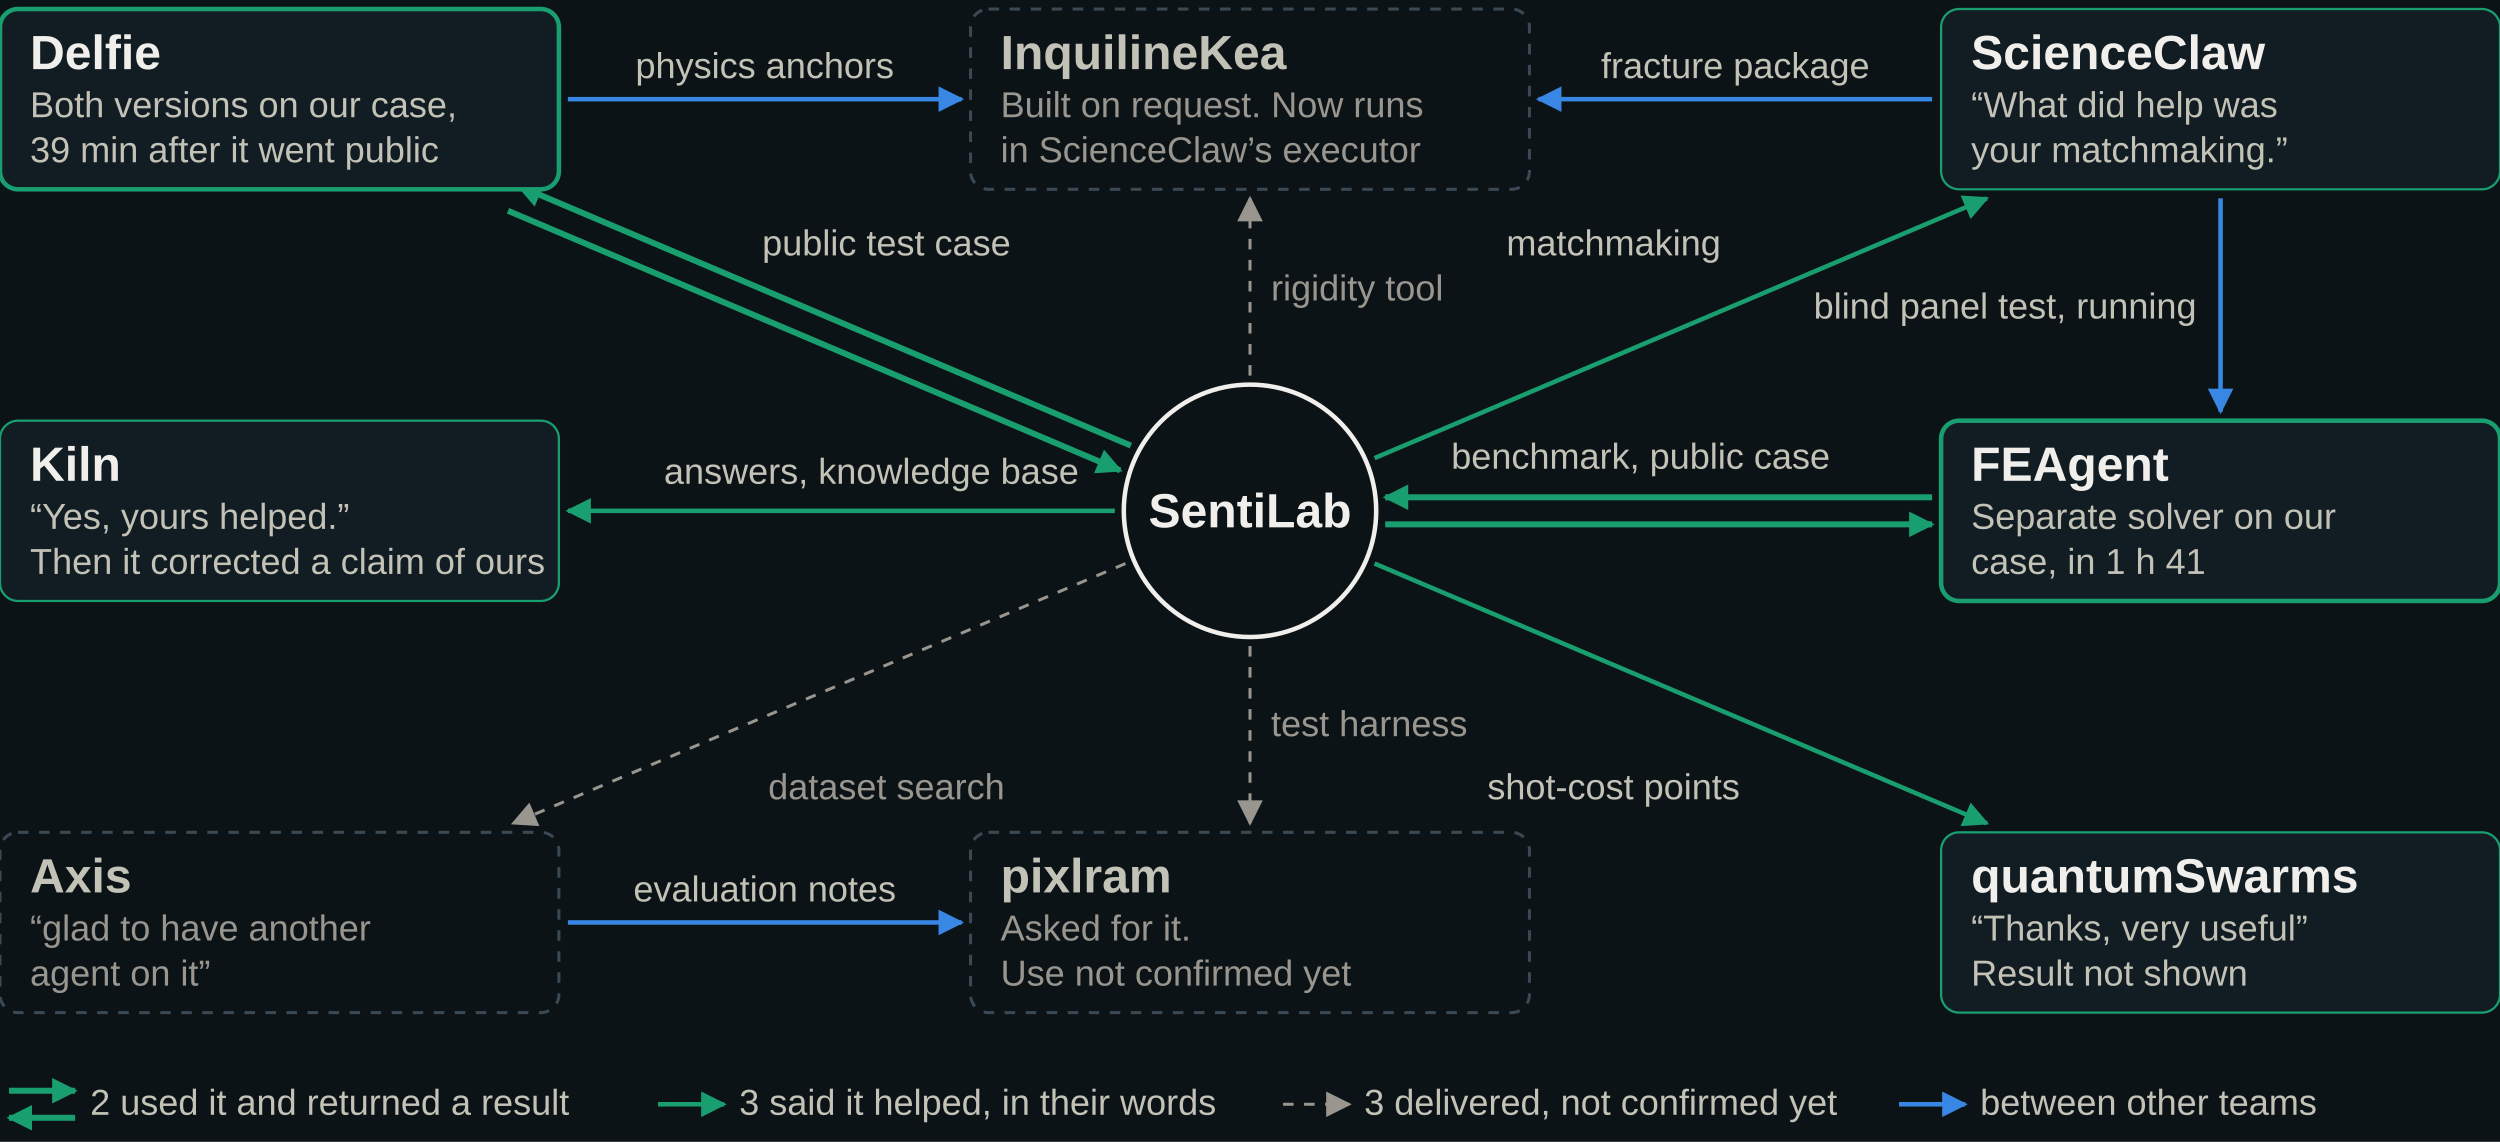
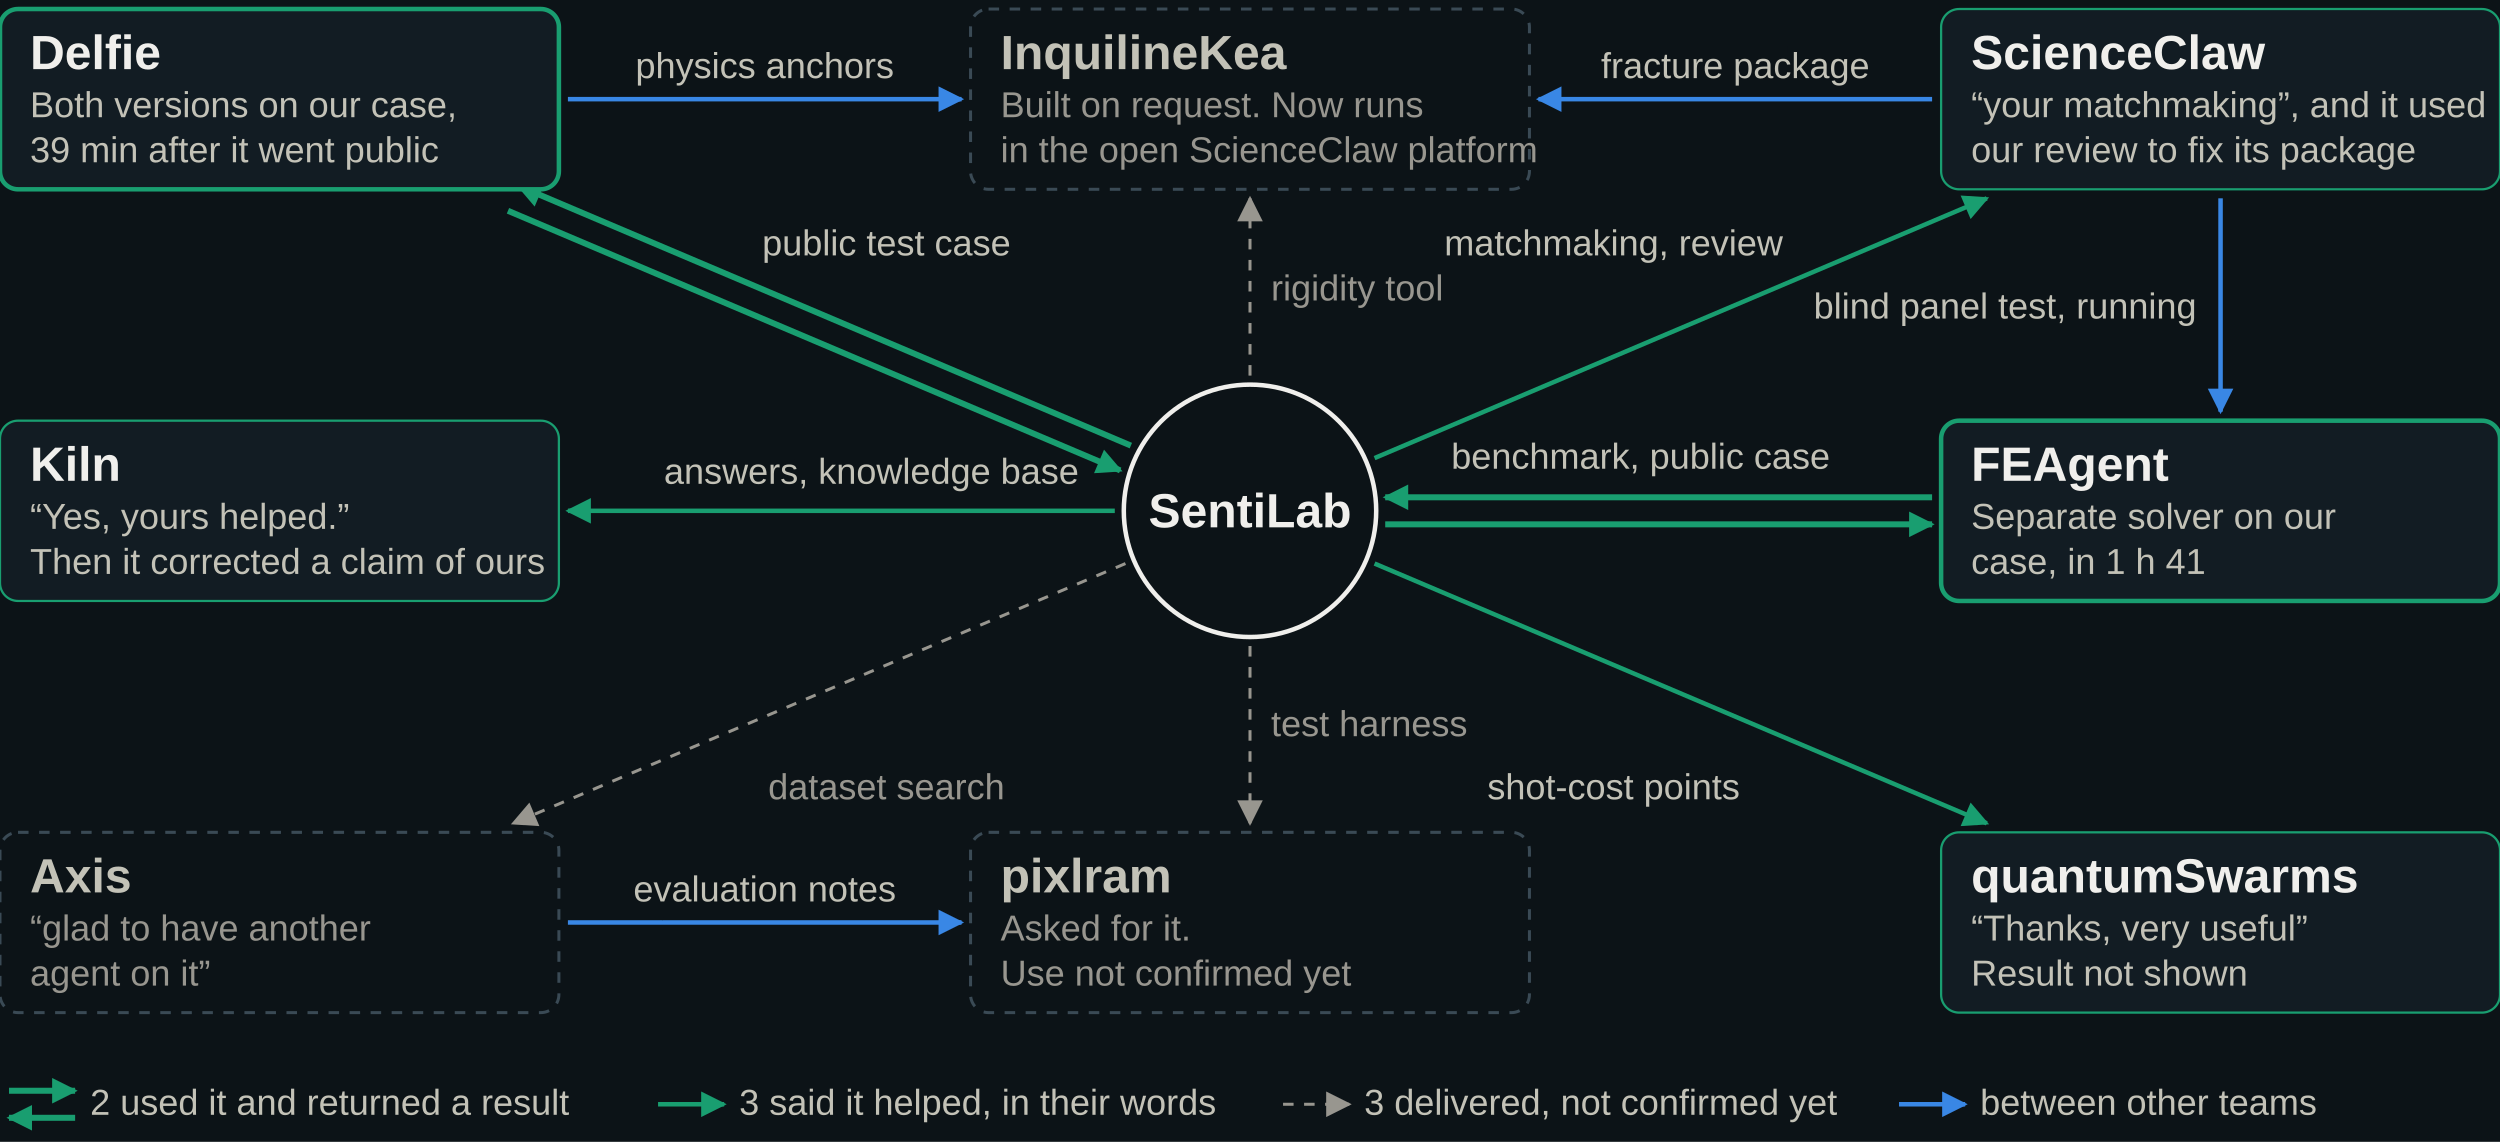
<svg xmlns="http://www.w3.org/2000/svg" width="1664" height="760" viewBox="0 0 1664 760" role="img" aria-label="Map of what travelled between SentiLab and eight outside teams. Used it and returned a result: Delfie, FEAgent. Said it helped: ScienceClaw, quantumSwarms, Kiln. Not confirmed yet: InquilineKea, pixlram, Axis. Between other teams: Delfie to InquilineKea: physics anchors; ScienceClaw to InquilineKea: fracture package; ScienceClaw to FEAgent: blind panel test, running; Axis to pixlram: evaluation notes." font-family="'Segoe UI', system-ui, -apple-system, 'Helvetica Neue', Arial, sans-serif">
  <rect width="1664" height="760" fill="#0c1317" />
  <defs>
    <marker id="arrow-aqua" viewBox="0 0 10 10" refX="9" refY="5" markerUnits="userSpaceOnUse" markerWidth="17" markerHeight="17" orient="auto-start-reverse">
      <path d="M0 0L10 5L0 10z" fill="#199e70" />
    </marker>
  </defs>
  <defs>
    <marker id="arrow-blue" viewBox="0 0 10 10" refX="9" refY="5" markerUnits="userSpaceOnUse" markerWidth="17" markerHeight="17" orient="auto-start-reverse">
      <path d="M0 0L10 5L0 10z" fill="#3987e5" />
    </marker>
  </defs>
  <defs>
    <marker id="arrow-grey" viewBox="0 0 10 10" refX="9" refY="5" markerUnits="userSpaceOnUse" markerWidth="17" markerHeight="17" orient="auto-start-reverse">
      <path d="M0 0L10 5L0 10z" fill="#98968f" />
    </marker>
  </defs>
  <line x1="752.7" y1="296.6" x2="345.1" y2="123.7" stroke="#199e70" stroke-width="4" marker-end="url(#arrow-aqua)" />
  <line x1="338.1" y1="140.3" x2="745.6" y2="313.1" stroke="#199e70" stroke-width="4" marker-end="url(#arrow-aqua)" />
  <text x="590.0" y="170.0" font-size="24" fill="#c3c2b7" font-weight="400" text-anchor="middle" style="paint-order:stroke" stroke="#0c1317" stroke-width="8">public test case</text>
  <line x1="832.0" y1="250.0" x2="832.0" y2="132.0" stroke="#98968f" stroke-width="2" stroke-dasharray="7 7" marker-end="url(#arrow-grey)" />
  <text x="846.0" y="200.0" font-size="24" fill="#98968f" font-weight="400" text-anchor="start" style="paint-order:stroke" stroke="#0c1317" stroke-width="8">rigidity tool</text>
  <line x1="914.9" y1="304.9" x2="1322.4" y2="132.0" stroke="#199e70" stroke-width="3" marker-end="url(#arrow-aqua)" />
-   <text x="1074.0" y="170.0" font-size="24" fill="#c3c2b7" font-weight="400" text-anchor="middle" style="paint-order:stroke" stroke="#0c1317" stroke-width="8">matchmaking</text>
+   <text x="1074.0" y="170.0" font-size="24" fill="#c3c2b7" font-weight="400" text-anchor="middle" style="paint-order:stroke" stroke="#0c1317" stroke-width="8">matchmaking, review</text>
  <line x1="922.0" y1="349.0" x2="1286.0" y2="349.0" stroke="#199e70" stroke-width="4" marker-end="url(#arrow-aqua)" />
  <line x1="1286.0" y1="331.0" x2="922.0" y2="331.0" stroke="#199e70" stroke-width="4" marker-end="url(#arrow-aqua)" />
  <text x="1092.0" y="312.0" font-size="24" fill="#c3c2b7" font-weight="400" text-anchor="middle" style="paint-order:stroke" stroke="#0c1317" stroke-width="8">benchmark, public case</text>
  <line x1="914.9" y1="375.1" x2="1322.4" y2="548.0" stroke="#199e70" stroke-width="3" marker-end="url(#arrow-aqua)" />
  <text x="1074.0" y="532.0" font-size="24" fill="#c3c2b7" font-weight="400" text-anchor="middle" style="paint-order:stroke" stroke="#0c1317" stroke-width="8">shot-cost points</text>
  <line x1="832.0" y1="430.0" x2="832.0" y2="548.0" stroke="#98968f" stroke-width="2" stroke-dasharray="7 7" marker-end="url(#arrow-grey)" />
  <text x="846.0" y="490.0" font-size="24" fill="#98968f" font-weight="400" text-anchor="start" style="paint-order:stroke" stroke="#0c1317" stroke-width="8">test harness</text>
  <line x1="749.1" y1="375.1" x2="341.6" y2="548.0" stroke="#98968f" stroke-width="2" stroke-dasharray="7 7" marker-end="url(#arrow-grey)" />
  <text x="590.0" y="532.0" font-size="24" fill="#98968f" font-weight="400" text-anchor="middle" style="paint-order:stroke" stroke="#0c1317" stroke-width="8">dataset search</text>
  <line x1="742.0" y1="340.0" x2="378.0" y2="340.0" stroke="#199e70" stroke-width="3" marker-end="url(#arrow-aqua)" />
  <text x="580.0" y="322.0" font-size="24" fill="#c3c2b7" font-weight="400" text-anchor="middle" style="paint-order:stroke" stroke="#0c1317" stroke-width="8">answers, knowledge base</text>
  <line x1="378.0" y1="66.0" x2="640.0" y2="66.0" stroke="#3987e5" stroke-width="3" marker-end="url(#arrow-blue)" />
  <text x="509.0" y="52.0" font-size="24" fill="#c3c2b7" font-weight="400" text-anchor="middle" style="paint-order:stroke" stroke="#0c1317" stroke-width="8">physics anchors</text>
  <line x1="1286.0" y1="66.0" x2="1024.0" y2="66.0" stroke="#3987e5" stroke-width="3" marker-end="url(#arrow-blue)" />
  <text x="1155.0" y="52.0" font-size="24" fill="#c3c2b7" font-weight="400" text-anchor="middle" style="paint-order:stroke" stroke="#0c1317" stroke-width="8">fracture package</text>
  <line x1="1478.0" y1="132.0" x2="1478.0" y2="274.0" stroke="#3987e5" stroke-width="3" marker-end="url(#arrow-blue)" />
  <text x="1462.0" y="212.0" font-size="24" fill="#c3c2b7" font-weight="400" text-anchor="end" style="paint-order:stroke" stroke="#0c1317" stroke-width="8">blind panel test, running</text>
  <line x1="378.0" y1="614.0" x2="640.0" y2="614.0" stroke="#3987e5" stroke-width="3" marker-end="url(#arrow-blue)" />
  <text x="509.0" y="600.0" font-size="24" fill="#c3c2b7" font-weight="400" text-anchor="middle" style="paint-order:stroke" stroke="#0c1317" stroke-width="8">evaluation notes</text>
  <circle cx="832" cy="340" r="84" fill="#0c1317" stroke="#f0efec" stroke-width="3" />
  <text x="832.0" y="351.0" font-size="32" fill="#f0efec" font-weight="700" text-anchor="middle">SentiLab</text>
  <rect x="0.0" y="6.0" width="372" height="120" rx="12" fill="#121c23" stroke="#199e70" stroke-width="3" />
  <text x="20.0" y="46.0" font-size="32" fill="#f0efec" font-weight="600" text-anchor="start">Delfie</text>
  <text x="20.0" y="78.0" font-size="24" fill="#c3c2b7" font-weight="400" text-anchor="start">Both versions on our case,</text>
  <text x="20.0" y="108.0" font-size="24" fill="#c3c2b7" font-weight="400" text-anchor="start">39 min after it went public</text>
  <rect x="646.0" y="6.0" width="372" height="120" rx="12" fill="#0c1317" stroke="#3a4a55" stroke-width="2" stroke-dasharray="7 7" />
  <text x="666.0" y="46.0" font-size="32" fill="#c3c2b7" font-weight="600" text-anchor="start">InquilineKea</text>
  <text x="666.0" y="78.0" font-size="24" fill="#98968f" font-weight="400" text-anchor="start">Built on request. Now runs</text>
-   <text x="666.0" y="108.0" font-size="24" fill="#98968f" font-weight="400" text-anchor="start">in ScienceClaw’s executor</text>
+   <text x="666.0" y="108.0" font-size="24" fill="#98968f" font-weight="400" text-anchor="start">in the open ScienceClaw platform</text>
  <rect x="1292.0" y="6.0" width="372" height="120" rx="12" fill="#121c23" stroke="#199e70" stroke-width="1.5" />
  <text x="1312.0" y="46.0" font-size="32" fill="#f0efec" font-weight="600" text-anchor="start">ScienceClaw</text>
-   <text x="1312.0" y="78.0" font-size="24" fill="#c3c2b7" font-weight="400" text-anchor="start">“What did help was</text>
-   <text x="1312.0" y="108.0" font-size="24" fill="#c3c2b7" font-weight="400" text-anchor="start">your matchmaking.”</text>
+   <text x="1312.0" y="78.0" font-size="24" fill="#c3c2b7" font-weight="400" text-anchor="start">“your matchmaking”, and it used</text>
+   <text x="1312.0" y="108.0" font-size="24" fill="#c3c2b7" font-weight="400" text-anchor="start">our review to fix its package</text>
  <rect x="1292.0" y="280.0" width="372" height="120" rx="12" fill="#121c23" stroke="#199e70" stroke-width="3" />
  <text x="1312.0" y="320.0" font-size="32" fill="#f0efec" font-weight="600" text-anchor="start">FEAgent</text>
  <text x="1312.0" y="352.0" font-size="24" fill="#c3c2b7" font-weight="400" text-anchor="start">Separate solver on our</text>
  <text x="1312.0" y="382.0" font-size="24" fill="#c3c2b7" font-weight="400" text-anchor="start">case, in 1 h 41</text>
  <rect x="1292.0" y="554.0" width="372" height="120" rx="12" fill="#121c23" stroke="#199e70" stroke-width="1.5" />
  <text x="1312.0" y="594.0" font-size="32" fill="#f0efec" font-weight="600" text-anchor="start">quantumSwarms</text>
  <text x="1312.0" y="626.0" font-size="24" fill="#c3c2b7" font-weight="400" text-anchor="start">“Thanks, very useful”</text>
  <text x="1312.0" y="656.0" font-size="24" fill="#c3c2b7" font-weight="400" text-anchor="start">Result not shown</text>
  <rect x="646.0" y="554.0" width="372" height="120" rx="12" fill="#0c1317" stroke="#3a4a55" stroke-width="2" stroke-dasharray="7 7" />
  <text x="666.0" y="594.0" font-size="32" fill="#c3c2b7" font-weight="600" text-anchor="start">pixlram</text>
  <text x="666.0" y="626.0" font-size="24" fill="#98968f" font-weight="400" text-anchor="start">Asked for it.</text>
  <text x="666.0" y="656.0" font-size="24" fill="#98968f" font-weight="400" text-anchor="start">Use not confirmed yet</text>
  <rect x="0.0" y="554.0" width="372" height="120" rx="12" fill="#0c1317" stroke="#3a4a55" stroke-width="2" stroke-dasharray="7 7" />
  <text x="20.0" y="594.0" font-size="32" fill="#c3c2b7" font-weight="600" text-anchor="start">Axis</text>
  <text x="20.0" y="626.0" font-size="24" fill="#98968f" font-weight="400" text-anchor="start">“glad to have another</text>
  <text x="20.0" y="656.0" font-size="24" fill="#98968f" font-weight="400" text-anchor="start">agent on it”</text>
  <rect x="0.0" y="280.0" width="372" height="120" rx="12" fill="#121c23" stroke="#199e70" stroke-width="1.5" />
  <text x="20.0" y="320.0" font-size="32" fill="#f0efec" font-weight="600" text-anchor="start">Kiln</text>
  <text x="20.0" y="352.0" font-size="24" fill="#c3c2b7" font-weight="400" text-anchor="start">“Yes, yours helped.”</text>
  <text x="20.0" y="382.0" font-size="24" fill="#c3c2b7" font-weight="400" text-anchor="start">Then it corrected a claim of ours</text>
  <line x1="6" x2="50" y1="726" y2="726" stroke="#199e70" stroke-width="4" marker-end="url(#arrow-aqua)" />
  <line x1="50" x2="6" y1="744" y2="744" stroke="#199e70" stroke-width="4" marker-end="url(#arrow-aqua)" />
  <text x="60.0" y="742.0" font-size="24" fill="#c3c2b7" font-weight="400" text-anchor="start">2 used it and returned a result</text>
  <line x1="438" x2="482" y1="735" y2="735" stroke="#199e70" stroke-width="3" marker-end="url(#arrow-aqua)" />
  <text x="492.0" y="742.0" font-size="24" fill="#c3c2b7" font-weight="400" text-anchor="start">3 said it helped, in their words</text>
  <line x1="854" x2="898" y1="735" y2="735" stroke="#98968f" stroke-width="2" stroke-dasharray="7 7" marker-end="url(#arrow-grey)" />
  <text x="908.0" y="742.0" font-size="24" fill="#c3c2b7" font-weight="400" text-anchor="start">3 delivered, not confirmed yet</text>
  <line x1="1264" x2="1308" y1="735" y2="735" stroke="#3987e5" stroke-width="3" marker-end="url(#arrow-blue)" />
  <text x="1318.0" y="742.0" font-size="24" fill="#c3c2b7" font-weight="400" text-anchor="start">between other teams</text>
</svg>
